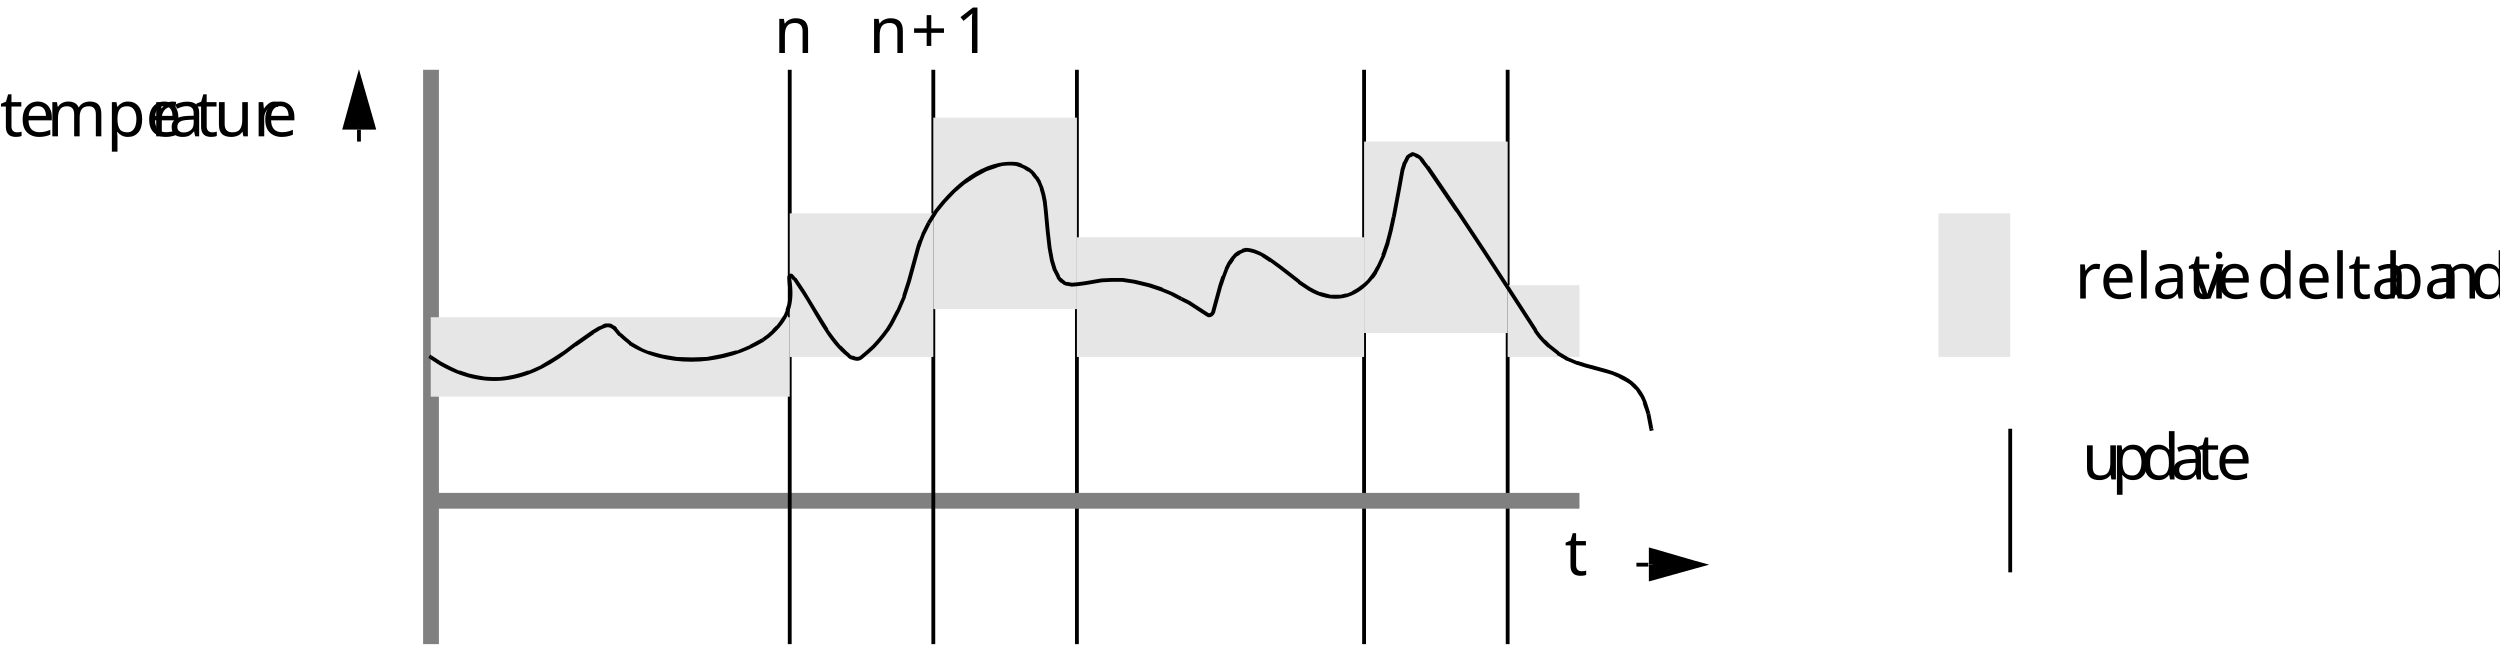
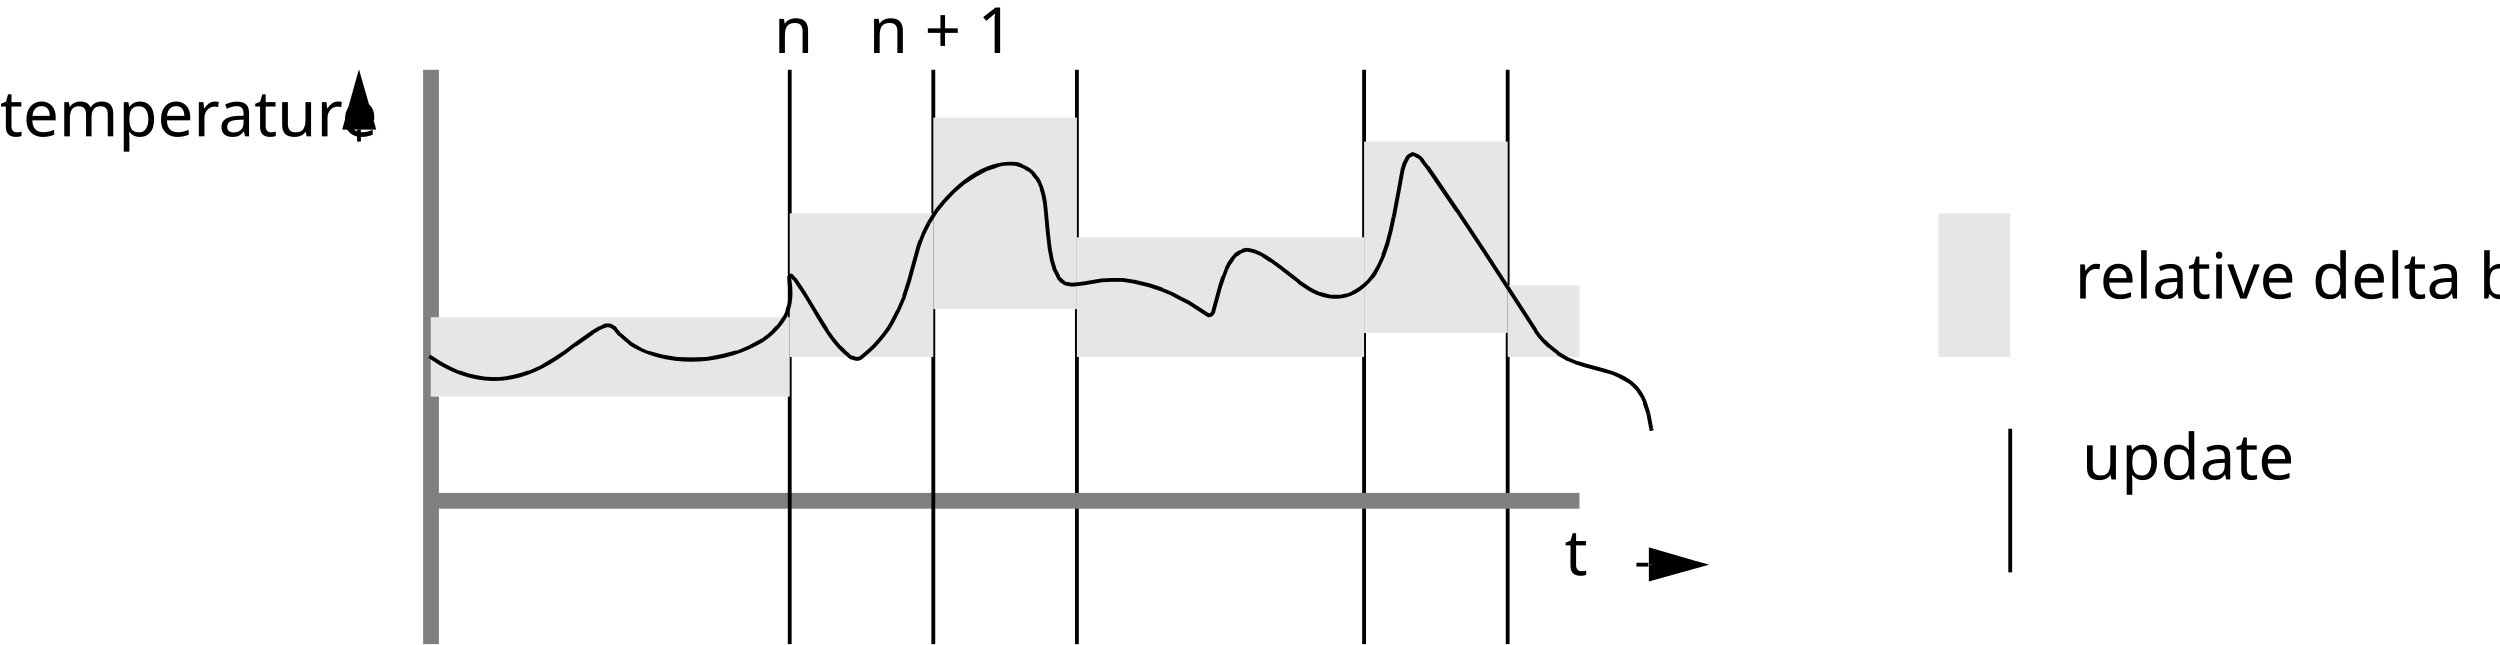
- <svg xmlns="http://www.w3.org/2000/svg" version="1.1" id="Layer_1" x="0px" y="0px" width="313.398px" height="80.748px" viewBox="0 0 313.398 80.748" style="enable-background:new 0 0 313.398 80.748;" xml:space="preserve">
+ <svg xmlns="http://www.w3.org/2000/svg" version="1.1" id="Layer_1" x="0px" y="0px" width="313.398px" height="80.748px" viewBox="0 0 313.398 80.748" enable-background="new 0 0 313.398 80.748" xml:space="preserve">
  <rect x="170.76" y="8.748" width="0.479" height="72" />
  <rect x="188.76" y="8.748" width="0.479" height="72" />
  <rect x="134.76" y="8.748" width="0.48" height="72" />
-   <rect x="171" y="17.748" style="fill:#E6E6E6;" width="18" height="24" />
-   <rect x="135" y="29.748" style="fill:#E6E6E6;" width="36" height="15" />
-   <rect x="54" y="61.788" style="fill:#808080;" width="144" height="1.98" />
-   <text transform="matrix(1 0 0 1 0 17.0874)">
-     <tspan x="0" y="0" style="font-family:'ProductusBook'; font-size:7.98;">t</tspan>
-     <tspan x="2.402" y="0" style="font-family:'ProductusBook'; font-size:7.98;">e</tspan>
-     <tspan x="5.889" y="0" style="font-family:'ProductusBook'; font-size:7.98;">mpe</tspan>
-     <tspan x="18.912" y="0" style="font-family:'ProductusBook'; font-size:7.98;">r</tspan>
-     <tspan x="21.139" y="0" style="font-family:'ProductusBook'; font-size:7.98;">a</tspan>
-     <tspan x="24.474" y="0" style="font-family:'ProductusBook'; font-size:7.98;">t</tspan>
-     <tspan x="26.82" y="0" style="font-family:'ProductusBook'; font-size:7.98;">ur</tspan>
-     <tspan x="32.813" y="0" style="font-family:'ProductusBook'; font-size:7.98;">e</tspan>
-   </text>
-   <text transform="matrix(1 0 0 1 196.1401 72.1069)" style="font-family:'ProductusBook'; font-size:7.98;">t</text>
-   <rect x="53.04" y="8.748" style="fill:#808080;" width="1.98" height="72" />
-   <polyline points="206.7,70.788 206.7,68.627 207.36,68.808 212.52,70.308 214.26,70.788 212.52,71.268 207.36,72.708    206.7,72.887 206.7,72.228 207.06,71.748 212.22,70.308 212.52,71.268 212.22,71.268 207.06,69.768 207.36,68.808 207.72,69.288    207.72,70.788  " />
-   <rect x="206.7" y="70.788" width="1.021" height="1.44" />
-   <polyline style="fill-rule:evenodd;clip-rule:evenodd;" points="207.18,70.788 207.18,69.288 212.34,70.788 207.18,72.228  " />
-   <rect x="205.14" y="70.547" width="1.5" height="0.48" />
-   <polyline points="45,16.248 42.9,16.248 43.08,15.587 44.52,10.368 45,8.688 45.48,10.368 46.98,15.587 47.16,16.248    46.5,16.248 46.02,15.887 44.52,10.667 45.48,10.368 45.48,10.667 44.04,15.887 43.08,15.587 43.56,15.228 45,15.228  " />
+   <rect x="171" y="17.748" fill="#E6E6E6" width="18" height="24" />
+   <rect x="135" y="29.748" fill="#E6E6E6" width="36" height="15" />
+   <rect x="54" y="61.788" fill="#808080" width="144" height="1.98" />
+   <text transform="matrix(1 0 0 1 0 17.0879)" font-family="'ProductusBook'" font-size="7.98">temperature</text>
+   <text transform="matrix(1 0 0 1 196.1406 72.1074)" font-family="'ProductusBook'" font-size="7.98">t</text>
+   <rect x="53.04" y="8.748" fill="#808080" width="1.98" height="72" />
+   <polyline points="206.7,70.788 206.7,68.627 207.359,68.808 212.52,70.308 214.26,70.788 212.52,71.269 207.359,72.708   206.7,72.888 206.7,72.228 207.061,71.748 212.221,70.308 212.52,71.269 212.221,71.269 207.061,69.769 207.359,68.808   207.721,69.288 207.721,70.788 " />
+   <rect x="206.7" y="70.788" width="1.021" height="1.439" />
+   <polyline points="207.18,70.788 207.18,69.288 212.34,70.788 207.18,72.228 " />
+   <rect x="205.141" y="70.547" width="1.5" height="0.479" />
+   <polyline points="45,16.248 42.9,16.248 43.08,15.587 44.52,10.368 45,8.688 45.48,10.368 46.98,15.587 47.16,16.248 46.5,16.248   46.02,15.887 44.52,10.667 45.48,10.368 45.48,10.667 44.04,15.887 43.08,15.587 43.56,15.228 45,15.228 " />
  <rect x="45" y="15.228" width="1.5" height="1.02" />
-   <polyline style="fill-rule:evenodd;clip-rule:evenodd;" points="45,15.768 43.56,15.768 45,10.547 46.5,15.768  " />
+   <polyline points="45,15.768 43.56,15.768 45,10.547 46.5,15.768 " />
  <rect x="44.76" y="16.248" width="0.48" height="1.5" />
-   <text transform="matrix(1 0 0 1 108.8999 6.6475)">
-     <tspan x="0" y="0" style="font-family:'ProductusBook'; font-size:7.98;">n</tspan>
-     <tspan x="3.663" y="0" style="font-family:'ProductusBook'; font-size:7.98;"> </tspan>
-     <tspan x="5.283" y="0" style="font-family:'ProductusBook'; font-size:7.98;">+</tspan>
-     <tspan x="9.185" y="0" style="font-family:'ProductusBook'; font-size:7.98;"> </tspan>
-     <tspan x="10.805" y="0" style="font-family:'ProductusBook'; font-size:7.98;">1</tspan>
-   </text>
+   <text transform="matrix(1 0 0 1 108.8999 6.6475)" font-family="'ProductusBook'" font-size="7.98">n + 1</text>
  <rect x="98.76" y="8.748" width="0.48" height="72" />
-   <text transform="matrix(1 0 0 1 97.02 6.6475)" style="font-family:'ProductusBook'; font-size:7.98;">n</text>
-   <rect x="54" y="39.768" style="fill:#E6E6E6;" width="45" height="9.96" />
+   <text transform="matrix(1 0 0 1 97.02 6.6475)" font-family="'ProductusBook'" font-size="7.98">n</text>
+   <rect x="54" y="39.768" fill="#E6E6E6" width="45" height="9.959" />
  <rect x="116.76" y="8.748" width="0.48" height="72" />
-   <rect x="99" y="26.748" style="fill:#E6E6E6;" width="18" height="18" />
-   <rect x="117" y="14.748" style="fill:#E6E6E6;" width="18" height="24" />
-   <rect x="189" y="35.748" style="fill:#E6E6E6;" width="9" height="9" />
-   <polyline points="54.12,44.567 53.94,44.447 53.7,44.868 53.88,44.987  " />
-   <path d="M54.12,44.567l1.2,0.78l1.14,0.6l1.14,0.54v-0.06l1.08,0.36h-0.06l1.08,0.24l1.02,0.18h-0.06l1.02,0.06h0.96l0.96-0.12   h-0.06l0.9-0.18l0.9-0.24l0.9-0.3v0.06l1.62-0.72H67.8l1.5-0.9l1.38-0.9l1.26-0.96l2.22-1.56l0.9-0.54h0.06l0.42-0.18v-0.06   l0.36-0.12h0.48l0.3,0.06l0.06,0.06l0.3,0.18h0.06l0.24,0.24v0.06l0.54,0.66v-0.06l0.6,0.54l0.66,0.54h-0.06l1.44,0.84l0.84,0.36   l-0.06-0.06l0.84,0.24l0.9,0.24l1.8,0.3h-0.06l1.92,0.06l1.98-0.06h-0.06l1.86-0.36l1.86-0.479v0.06l1.68-0.72h-0.06l1.56-0.84   l0.3,0.36l-0.06,0.06c-4.761,2.87-11.232,3.475-16.2,0.84l-0.72-0.42v-0.06l-0.66-0.54l-0.6-0.54h-0.06l-0.54-0.66l-0.24-0.24   l0.06,0.06l-0.3-0.18h0.06l-0.3-0.06h0.06h-0.36h0.12l-0.36,0.12l-0.42,0.18l-0.9,0.54h0.06l-2.22,1.56v-0.06l-1.26,0.96   c-5.177,3.806-10.229,4.671-15.9,1.44l-1.2-0.78" />
-   <path d="M95.52,42.408l0.66-0.48l0.66-0.6h-0.06l0.54-0.54v0.06l0.48-0.66l0.42-0.66v0.06l0.3-0.72h-0.06l0.24-0.72v0.06   l0.12-0.78l0.06-0.84v0.06l-0.12-0.84l-0.06-0.84v-0.3l0.12-0.24l0.06-0.06l0.12-0.06h0.24l0.12,0.06l0.06,0.06l0.36,0.42h0.06   l1.08,1.62l1.38,2.28l1.56,2.52h-0.06l0.84,1.14l0.78,0.96v-0.06l0.78,0.78l0.36,0.3h-0.06l0.36,0.24v-0.06l0.36,0.12h-0.06   l0.3,0.06h-0.06l0.36-0.06l-0.12,0.06l0.24-0.18l0.78-0.66l0.72-0.66l-0.06,0.06l0.6-0.66l0.6-0.72l0.54-0.72l0.48-0.78   l0.84-1.62v0.06l0.78-1.8h-0.06l0.6-1.86l1.2-4.38l0.24-0.72h0.06l0.3-0.78v-0.06l0.72-1.44l0.42,0.24l-0.72,1.44l-0.3,0.78   l-0.24,0.72v-0.06l-1.2,4.38l-0.6,1.86v0.06l-0.78,1.8l-0.84,1.62l-0.48,0.78l-0.06,0.06l-0.54,0.72l-0.6,0.72l-0.6,0.66   l-0.72,0.66c-0.976,0.758-1.058,1.252-2.28,0.78h-0.06l-0.36-0.24v-0.06c-2.451-1.807-4.134-5.596-5.76-8.04l-1.08-1.62v0.06   l-0.36-0.42l0.06,0.06L99,34.728h0.24l-0.12,0.06l0.12-0.12l-0.06,0.12v-0.12v0.24c0.523,3.228-0.185,5.238-2.7,7.38l-0.66,0.48" />
-   <path d="M116.22,27.828l0.9-1.44c2.406-3.159,6.146-6.552,10.44-6.06l0.54,0.18v0.06l0.54,0.24   c0.614,0.294,1.093,0.732,1.44,1.32h0.06l0.36,0.6v0.06l0.3,0.72l0.24,0.84l0.18,0.9v0.06l0.12,1.08l0.24,2.58l0.24,2.1l0.3,1.62   v-0.06l0.36,1.2v-0.06l0.42,0.84h-0.06l0.24,0.3v-0.06l0.24,0.24l0.24,0.18h-0.06l0.3,0.12l-0.06-0.06l0.66,0.12h-0.06l0.72-0.06   l0.9-0.12l2.1-0.36l1.26-0.06h1.44l1.56,0.24l1.74,0.42h0.06l1.62,0.54v0.06l1.32,0.54l1.14,0.6l-0.24,0.42l-1.14-0.6h0.06   l-1.32-0.54l-1.62-0.54l-1.74-0.42h0.06l-1.56-0.24h-1.38l-1.26,0.06h0.06l-2.1,0.36l-0.9,0.12l-0.72,0.06h-0.06l-0.66-0.12   h-0.06l-0.3-0.12l-0.06-0.06l-0.24-0.18h-0.06l-0.24-0.24l-0.24-0.3v-0.06l-0.42-0.84l-0.06-0.06l-0.36-1.2l-0.3-1.62l-0.24-2.1   l-0.24-2.58l-0.12-1.08l-0.18-0.9l-0.24-0.84l0.06,0.06l-0.3-0.72l-0.36-0.6v0.06l-0.42-0.54h0.06l-0.48-0.42v0.06l-0.48-0.3   h0.06l-0.54-0.24l-0.54-0.18h0.06l-0.6-0.06h-0.6h0.06l-0.66,0.06l-0.66,0.18h0.06l-1.38,0.48l-1.32,0.72l-1.38,0.9l0.06-0.06   l-1.26,1.08l-1.2,1.26l-1.08,1.32l0.06-0.06l-0.9,1.44" />
-   <path d="M148.2,37.248l0.96,0.48l2.22,1.44l0.3,0.18l-0.18-0.06l0.18-0.06l-0.06,0.06l0.18-0.12l-0.06,0.06l0.18-0.3l-0.06,0.06   l0.9-3.3l0.36-1.08h0.06l0.36-0.96v-0.06l0.36-0.72l0.42-0.6l0.42-0.48l0.06-0.06l0.42-0.3h0.06l0.42-0.18v-0.06l0.48-0.12   c1.712,0.078,3.101,1.279,4.439,2.22l2.4,1.86h-0.06l1.26,0.84l0.66,0.36l0.659,0.3l-0.06-0.06l1.32,0.36h-0.061h1.38h-0.06   l0.72-0.18v0.06l0.72-0.3h-0.06l0.72-0.42l0.721-0.54l0.54-0.48l-0.061,0.06l0.42-0.54l0.42-0.6l0.36-0.66v0.06l0.66-1.44h-0.061   l0.54-1.56l0.42-1.62l0.36-1.68v0.06l0.48,0.06l-0.36,1.68l-0.42,1.62v0.06l-0.54,1.56l-0.66,1.44l-0.36,0.66v0.06l-0.42,0.6   h-0.06c-2.188,2.771-5.149,3.302-8.16,1.5l-1.26-0.84v-0.06l-2.4-1.86l-1.14-0.84v0.06l-1.08-0.72h0.06l-0.54-0.24l-0.479-0.18   l-0.48-0.12h0.061l-0.48-0.06h0.06l-0.48,0.12h0.06l-0.42,0.18h0.06l-0.42,0.3v-0.06l-0.42,0.48h0.06l-0.42,0.6v-0.06l-0.36,0.72   l-0.36,0.96l-0.36,1.08v-0.06l-0.9,3.3v0.06l-0.18,0.3l-0.12,0.12l-0.18,0.12l-0.18,0.06h-0.24l-0.3-0.18l-2.22-1.44l-0.96-0.48" />
-   <path d="M174.48,27.167l0.6-3.18l0.48-2.64v-0.06l0.3-0.96l0.061-0.06l0.359-0.72l0.061-0.06l0.239-0.18l0.24-0.12l0.061-0.06   l0.239-0.06c0.763,0.25,1.158,0.498,1.561,1.2l0.42,0.54h0.06l3.721,5.46l3.42,5.16l3.12,4.8l2.76,4.26l0.54,0.84h-0.061   l0.54,0.72l0.54,0.6v-0.06l0.601,0.6l0.6,0.48l0.54,0.42h-0.06l1.199,0.72l1.141,0.48l-0.061-0.06l1.141,0.36   c3.625,0.978,6.712,1.492,7.8,5.46l0.24,0.78l-0.48,0.12l-0.24-0.78v0.06l-0.239-0.72h0.06l-0.3-0.66l-0.36-0.54l-0.3-0.48v0.06   l-0.78-0.78l0.061,0.06l-0.48-0.3l-0.899-0.48h0.06l-0.96-0.42l-1.08-0.3l-2.22-0.6l-1.141-0.36l-1.14-0.48h-0.06l-1.2-0.72   v-0.06l-0.54-0.42l-0.601-0.48h-0.06l-0.6-0.6l-0.54-0.6l-0.54-0.72v-0.06l-0.54-0.84L189,36.467l-3.119-4.8l-3.42-5.16v0.06   l-3.721-5.46l-0.42-0.54l-0.359-0.48h0.06l-0.36-0.3v0.06l-0.3-0.18h0.061l-0.301-0.12h0.12l-0.24,0.06h0.061l-0.24,0.12   l0.061-0.06l-0.24,0.18l0.06-0.06l-0.359,0.72v-0.06l-0.301,0.96l-0.479,2.64l-0.6,3.18" />
-   <polyline points="207.24,53.688 207.3,53.927 206.82,54.047 206.76,53.808  " />
-   <polyline points="206.88,51.828 206.4,51.948 206.76,53.808 207.24,53.688  " />
-   <rect x="243" y="26.748" style="fill:#E6E6E6;" width="9" height="18" />
-   <text transform="matrix(1 0 0 1 260.1001 37.4272)">
-     <tspan x="0" y="0" style="font-family:'ProductusBook'; font-size:7.98;">relati</tspan>
-     <tspan x="14.587" y="0" style="font-family:'ProductusBook'; font-size:7.98;">v</tspan>
-     <tspan x="17.707" y="0" style="font-family:'ProductusBook'; font-size:7.98;">e</tspan>
-     <tspan x="21.194" y="0" style="font-family:'ProductusBook'; font-size:7.98;"> </tspan>
-     <tspan x="22.807" y="0" style="font-family:'ProductusBook'; font-size:7.98;">delta</tspan>
-     <tspan x="37.258" y="0" style="font-family:'ProductusBook'; font-size:7.98;"> </tspan>
-     <tspan x="38.87" y="0" style="font-family:'ProductusBook'; font-size:7.98;">ba</tspan>
-     <tspan x="45.884" y="0" style="font-family:'ProductusBook'; font-size:7.98;">n</tspan>
-     <tspan x="49.603" y="0" style="font-family:'ProductusBook'; font-size:7.98;">d</tspan>
-   </text>
+   <rect x="99" y="26.748" fill="#E6E6E6" width="18" height="18" />
+   <rect x="117" y="14.748" fill="#E6E6E6" width="18" height="24" />
+   <rect x="189" y="35.748" fill="#E6E6E6" width="9" height="9" />
+   <polyline points="54.12,44.567 53.94,44.447 53.7,44.868 53.88,44.987 " />
+   <path d="M54.12,44.567l1.2,0.779l1.14,0.601l1.14,0.54v-0.061l1.08,0.36h-0.06l1.08,0.239l1.02,0.181h-0.06l1.02,0.06h0.96  l0.96-0.119h-0.06l0.9-0.181l0.9-0.239l0.9-0.301v0.061l1.62-0.721H67.8l1.5-0.899l1.38-0.9l1.26-0.96l2.22-1.56l0.9-0.54h0.06  l0.42-0.18v-0.06l0.36-0.12h0.48l0.3,0.06l0.06,0.06l0.3,0.18h0.06l0.24,0.24v0.061l0.54,0.66v-0.061l0.6,0.54l0.66,0.54h-0.06  l1.44,0.84l0.84,0.359l-0.06-0.06l0.84,0.24l0.9,0.24l1.8,0.3h-0.06l1.92,0.061l1.98-0.061h-0.06l1.86-0.359l1.86-0.479v0.06  l1.68-0.72h-0.06l1.56-0.84l0.3,0.36l-0.06,0.06c-4.761,2.87-11.232,3.475-16.2,0.84l-0.72-0.42v-0.06l-0.66-0.541l-0.6-0.539h-0.06  l-0.54-0.66l-0.24-0.24l0.06,0.061l-0.3-0.181h0.06l-0.3-0.06h0.06h-0.36h0.12l-0.36,0.119l-0.42,0.181l-0.9,0.54h0.06l-2.22,1.56  v-0.06l-1.26,0.96c-5.177,3.806-10.229,4.671-15.9,1.44l-1.2-0.781" />
+   <path d="M95.52,42.408l0.66-0.48l0.66-0.6h-0.06l0.54-0.54v0.06l0.48-0.66l0.42-0.66v0.06l0.3-0.72h-0.06l0.24-0.72v0.06l0.12-0.78  l0.06-0.84v0.06l-0.12-0.84l-0.06-0.84v-0.3l0.12-0.24l0.06-0.06l0.12-0.06h0.24l0.12,0.06l0.06,0.06l0.36,0.42h0.06l1.08,1.62  l1.38,2.28l1.56,2.521h-0.06l0.84,1.14l0.78,0.96v-0.061l0.78,0.78l0.36,0.3h-0.06l0.36,0.24v-0.061l0.36,0.121h-0.06l0.3,0.06  h-0.06l0.36-0.06l-0.12,0.06l0.24-0.181l0.78-0.659l0.72-0.66l-0.06,0.06l0.6-0.66l0.6-0.72l0.54-0.72l0.48-0.78l0.84-1.62v0.06  l0.78-1.8h-0.06l0.6-1.86l1.2-4.38l0.24-0.72h0.06l0.3-0.78v-0.06l0.72-1.44l0.42,0.24l-0.72,1.44l-0.3,0.78l-0.24,0.72v-0.06  l-1.2,4.38l-0.6,1.86v0.06l-0.78,1.8l-0.84,1.62l-0.48,0.78l-0.06,0.06l-0.54,0.72l-0.6,0.721l-0.6,0.66l-0.72,0.66  c-0.976,0.758-1.058,1.252-2.28,0.779h-0.06l-0.36-0.24v-0.06c-2.451-1.808-4.134-5.596-5.76-8.04l-1.08-1.62v0.06l-0.36-0.42  l0.06,0.06L99,34.728h0.24l-0.12,0.06l0.12-0.12l-0.06,0.12v-0.12v0.24c0.523,3.228-0.185,5.238-2.7,7.38l-0.66,0.48" />
+   <path d="M116.22,27.828l0.9-1.44c2.406-3.159,6.146-6.552,10.44-6.06l0.54,0.18v0.06l0.54,0.24c0.614,0.294,1.093,0.732,1.44,1.32  h0.06l0.36,0.6v0.06l0.3,0.72l0.24,0.84l0.18,0.9v0.06l0.12,1.08l0.24,2.58l0.24,2.1l0.3,1.62v-0.06l0.36,1.2v-0.06l0.42,0.84h-0.06  l0.24,0.3v-0.06l0.24,0.24l0.24,0.18h-0.06l0.3,0.12l-0.06-0.06l0.66,0.12h-0.06l0.72-0.06l0.9-0.12l2.1-0.36l1.26-0.06h1.44  l1.56,0.24l1.74,0.42h0.06l1.62,0.54v0.06l1.32,0.54l1.14,0.6l-0.24,0.42l-1.14-0.6h0.06l-1.32-0.54l-1.62-0.54l-1.74-0.42h0.06  l-1.56-0.24h-1.38l-1.26,0.06h0.06l-2.1,0.36l-0.9,0.12l-0.72,0.06h-0.06l-0.66-0.12h-0.06l-0.3-0.12l-0.06-0.06l-0.24-0.18h-0.06  l-0.24-0.24l-0.24-0.3v-0.06l-0.42-0.84l-0.06-0.06l-0.36-1.2l-0.3-1.62l-0.24-2.1l-0.24-2.58l-0.12-1.08l-0.18-0.9l-0.24-0.84  l0.06,0.06l-0.3-0.72l-0.36-0.6v0.06l-0.42-0.54h0.06l-0.48-0.42v0.06l-0.48-0.3h0.06l-0.54-0.24l-0.54-0.18h0.06l-0.6-0.06h-0.6  h0.06l-0.66,0.06l-0.66,0.18h0.06l-1.38,0.48l-1.32,0.72l-1.38,0.9l0.06-0.06l-1.26,1.08l-1.2,1.26l-1.08,1.32l0.06-0.06l-0.9,1.44" />
+   <path d="M148.2,37.248l0.96,0.48l2.22,1.44l0.3,0.18l-0.18-0.06l0.18-0.06l-0.06,0.06l0.18-0.12l-0.06,0.06l0.18-0.3l-0.06,0.06  l0.9-3.3l0.36-1.08h0.06l0.36-0.96v-0.06l0.36-0.72l0.42-0.6l0.42-0.48l0.06-0.06l0.42-0.3h0.06l0.42-0.18v-0.06l0.48-0.12  c1.712,0.078,3.101,1.279,4.439,2.22l2.4,1.86h-0.061l1.26,0.84l0.66,0.36l0.659,0.3l-0.06-0.06l1.319,0.36h-0.062h1.381h-0.061  l0.721-0.18v0.06l0.72-0.3h-0.06l0.72-0.42l0.721-0.54l0.54-0.48l-0.061,0.06l0.42-0.54l0.42-0.6l0.359-0.66v0.06l0.66-1.44h-0.061  l0.539-1.56l0.42-1.62l0.361-1.68v0.06l0.479,0.06l-0.36,1.68l-0.42,1.62v0.06l-0.54,1.56l-0.659,1.44l-0.361,0.66v0.06l-0.42,0.6  h-0.06c-2.188,2.771-5.149,3.302-8.159,1.5l-1.261-0.84v-0.06l-2.399-1.86l-1.141-0.84v0.06l-1.08-0.72h0.061l-0.54-0.24  l-0.479-0.18l-0.48-0.12h0.061l-0.48-0.06h0.06l-0.48,0.12h0.06l-0.42,0.18h0.06l-0.42,0.3v-0.06l-0.42,0.48h0.06l-0.42,0.6v-0.06  l-0.36,0.72l-0.36,0.96l-0.36,1.08v-0.06l-0.9,3.3v0.06l-0.18,0.3l-0.12,0.12l-0.18,0.12l-0.18,0.06h-0.24l-0.3-0.18l-2.22-1.44  l-0.96-0.48" />
+   <path d="M174.48,27.167l0.6-3.18l0.48-2.64v-0.06l0.299-0.96l0.062-0.06l0.358-0.72l0.062-0.06l0.239-0.18l0.24-0.12l0.061-0.06  l0.239-0.06c0.763,0.25,1.157,0.498,1.562,1.2l0.42,0.54h0.06l3.721,5.46l3.42,5.16l3.12,4.8l2.76,4.26l0.541,0.84h-0.062l0.54,0.72  l0.54,0.601v-0.061l0.601,0.6l0.6,0.48l0.541,0.42h-0.061l1.199,0.721l1.141,0.479l-0.061-0.06l1.141,0.359  c3.625,0.979,6.713,1.492,7.801,5.46l0.239,0.78l-0.479,0.12l-0.24-0.78v0.061l-0.239-0.721h0.06l-0.299-0.66l-0.361-0.539  l-0.299-0.48v0.061l-0.78-0.781l0.062,0.061l-0.48-0.3l-0.899-0.479h0.06l-0.959-0.421l-1.08-0.3l-2.221-0.6l-1.141-0.36  l-1.141-0.479h-0.06l-1.2-0.721v-0.06l-0.539-0.421l-0.602-0.479h-0.061l-0.6-0.6l-0.54-0.601l-0.54-0.72v-0.06l-0.539-0.84  L189,36.467l-3.119-4.8l-3.42-5.16v0.06l-3.721-5.46l-0.42-0.54l-0.359-0.48h0.061l-0.36-0.3v0.06l-0.3-0.18h0.061l-0.301-0.12h0.12  l-0.24,0.06h0.062l-0.24,0.12l0.061-0.06l-0.24,0.18l0.061-0.06l-0.359,0.72v-0.06l-0.301,0.96l-0.479,2.64l-0.601,3.18" />
+   <polyline points="207.24,53.688 207.3,53.927 206.82,54.047 206.76,53.808 " />
+   <polyline points="206.88,51.828 206.4,51.948 206.76,53.808 207.24,53.688 " />
+   <rect x="243" y="26.748" fill="#E6E6E6" width="9" height="18" />
+   <text transform="matrix(1 0 0 1 260.0996 37.4268)" font-family="'ProductusBook'" font-size="7.98">relative delta band</text>
  <rect x="251.76" y="53.748" width="0.479" height="18" />
-   <text transform="matrix(1 0 0 1 260.9995 60.1074)">
-     <tspan x="0" y="0" style="font-family:'ProductusBook'; font-size:7.98;">u</tspan>
-     <tspan x="3.703" y="0" style="font-family:'ProductusBook'; font-size:7.98;">p</tspan>
-     <tspan x="7.365" y="0" style="font-family:'ProductusBook'; font-size:7.98;">d</tspan>
-     <tspan x="11.084" y="0" style="font-family:'ProductusBook'; font-size:7.98;">a</tspan>
-     <tspan x="14.388" y="0" style="font-family:'ProductusBook'; font-size:7.98;">t</tspan>
-     <tspan x="16.79" y="0" style="font-family:'ProductusBook'; font-size:7.98;">e</tspan>
-   </text>
+   <text transform="matrix(1 0 0 1 261 60.1074)" font-family="'ProductusBook'" font-size="7.98">update</text>
</svg>
